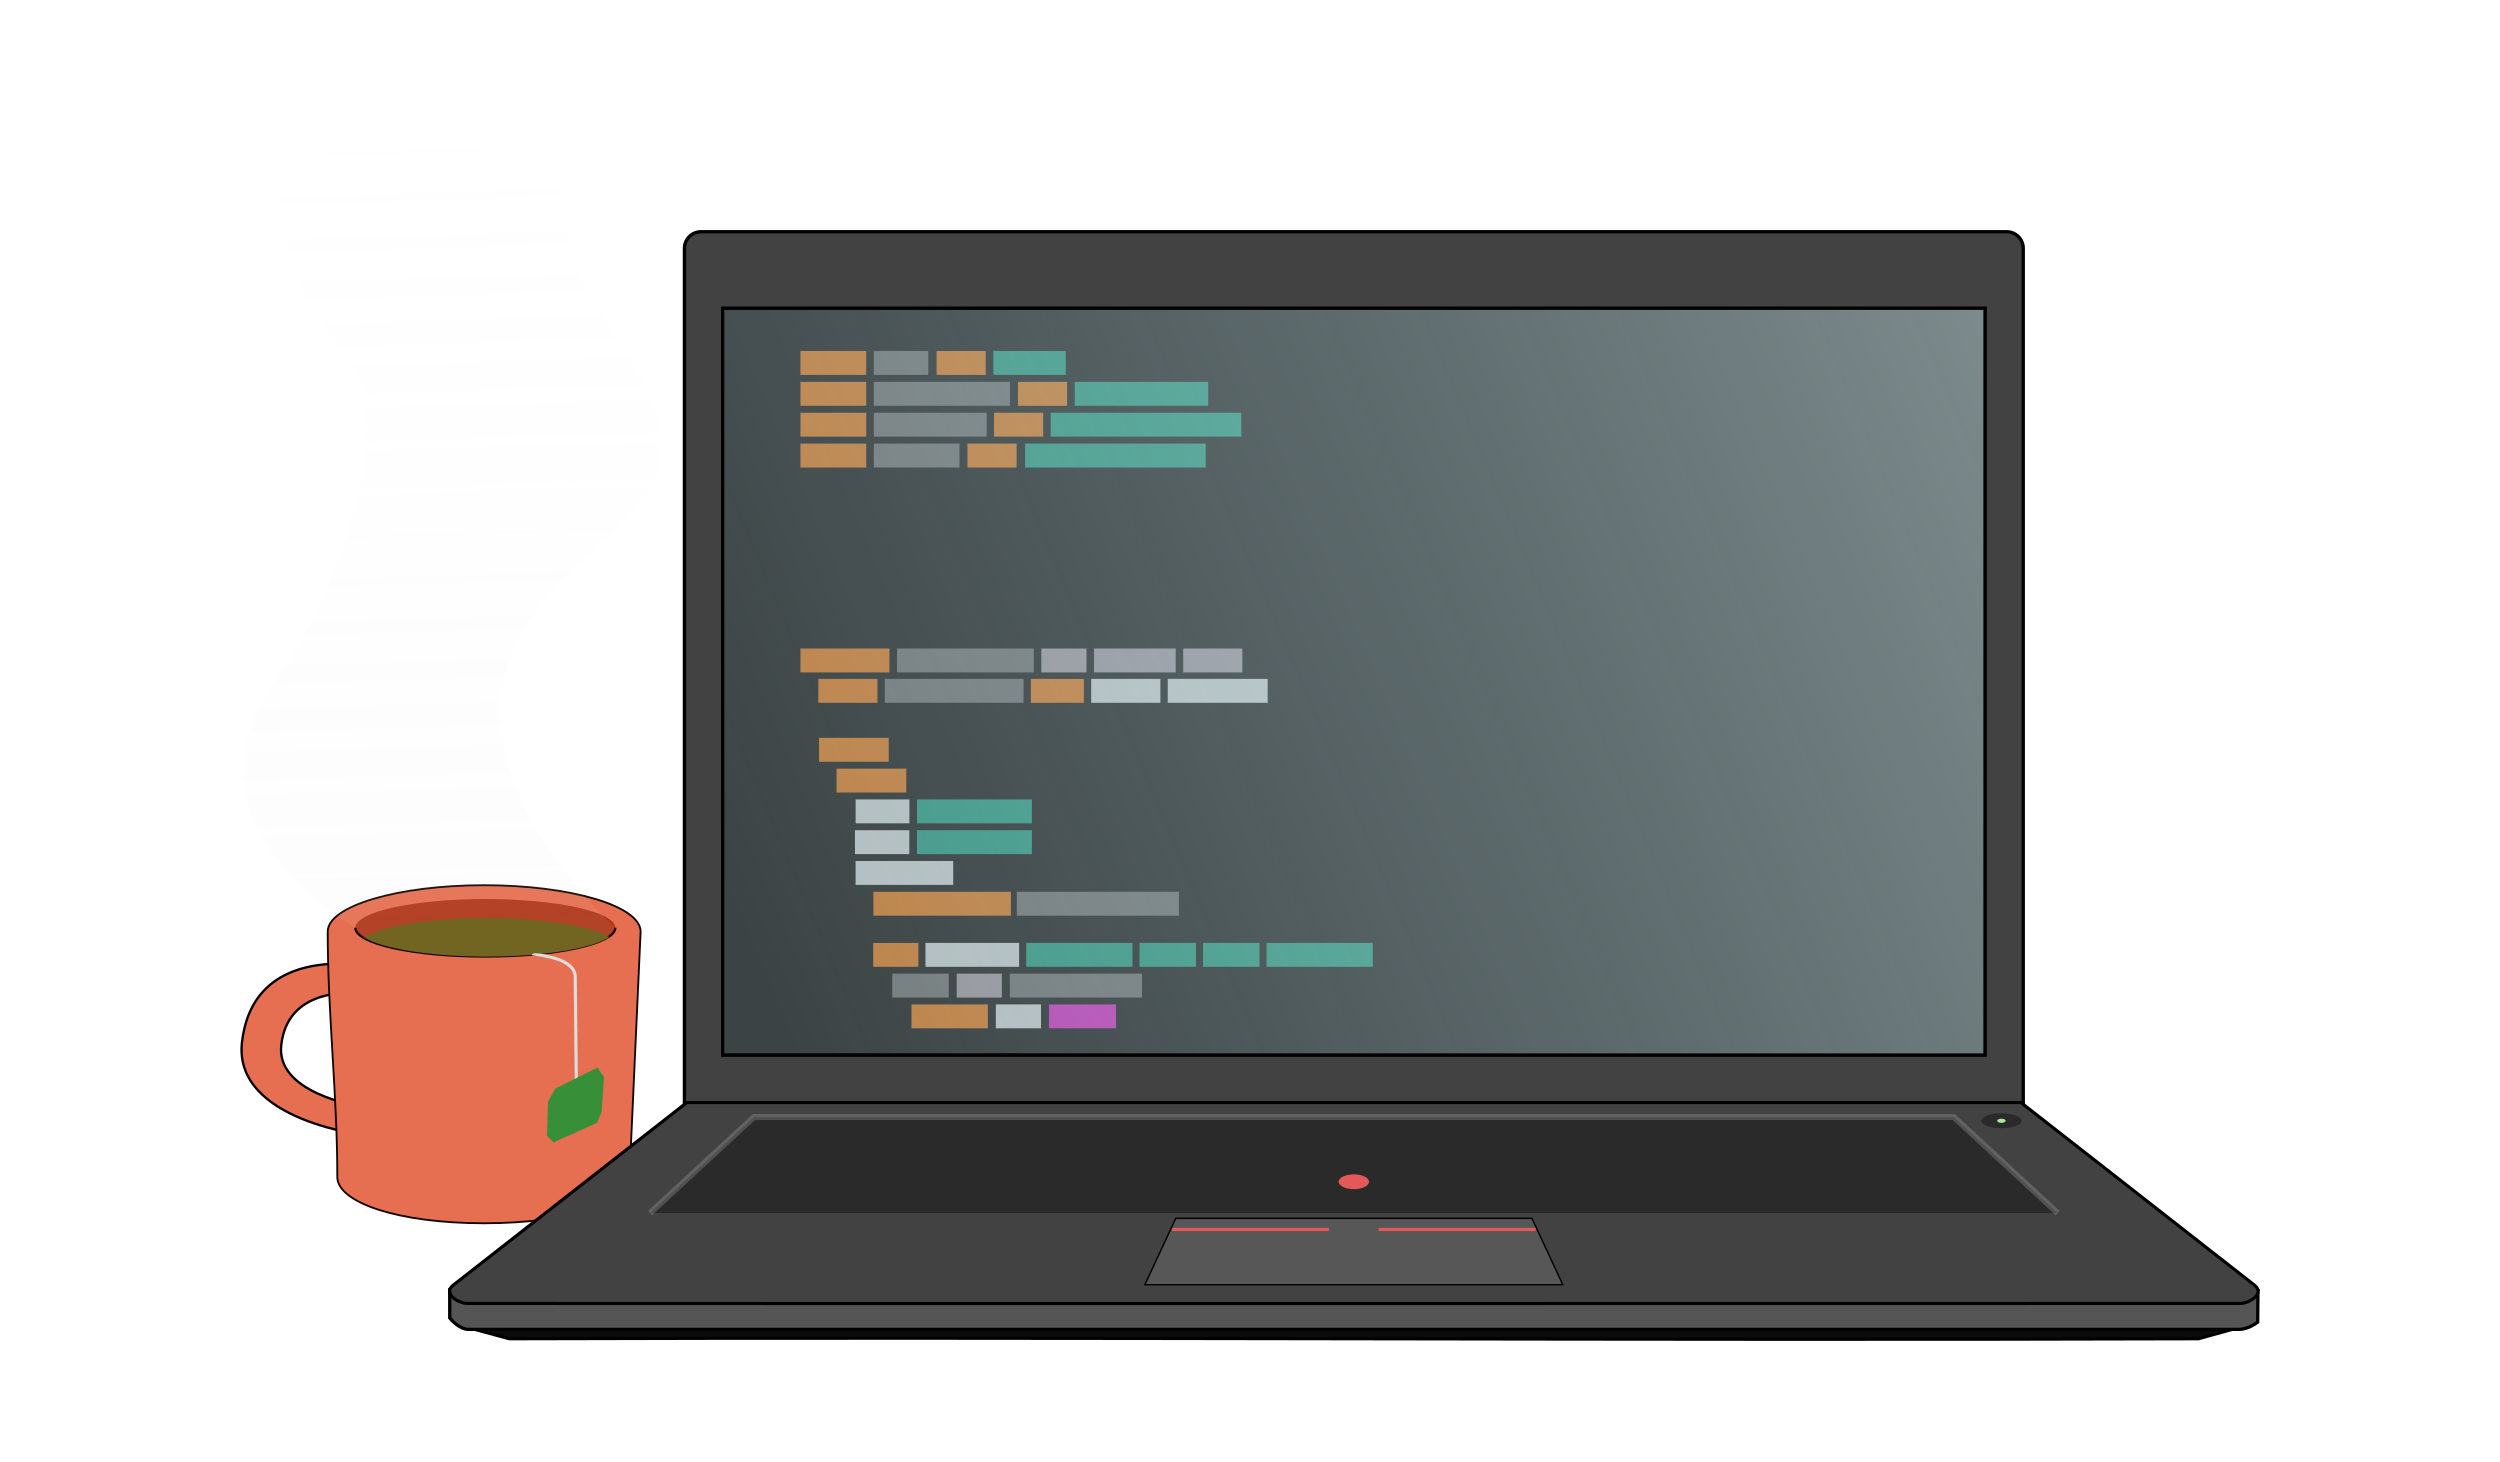
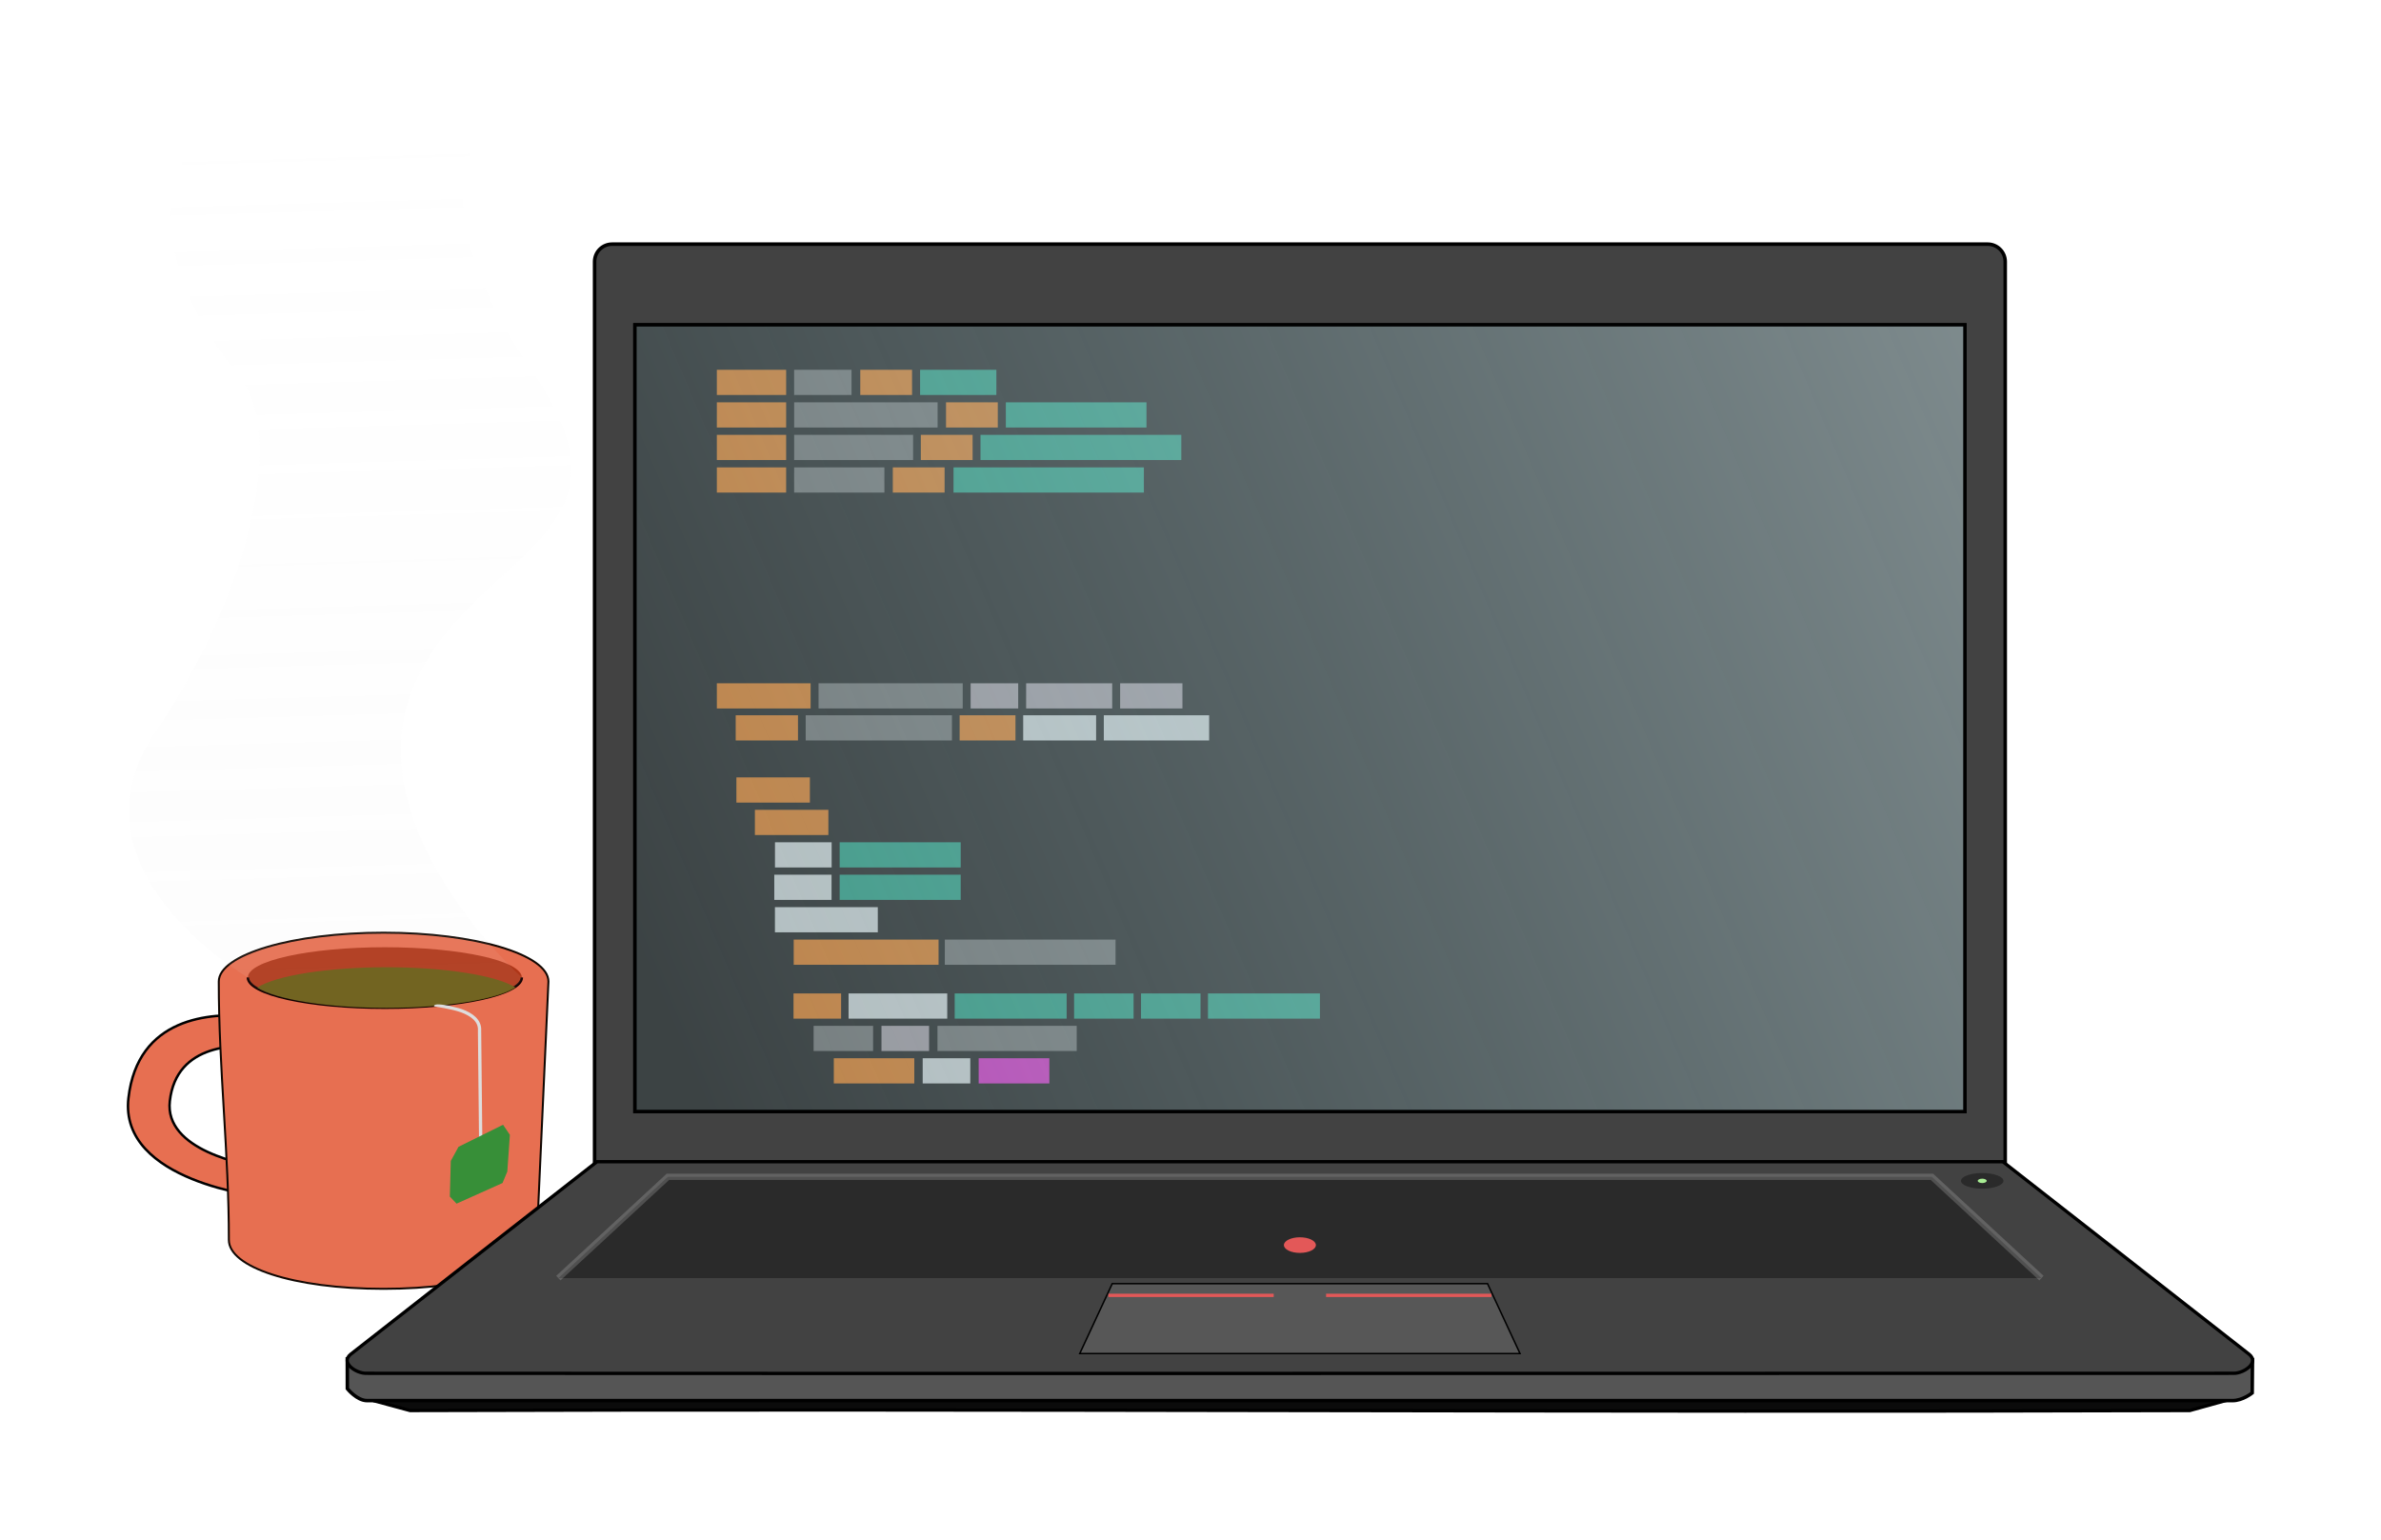
- <svg xmlns="http://www.w3.org/2000/svg" xmlns:xlink="http://www.w3.org/1999/xlink" width="798.705" height="466.787" viewBox="0 0 211.324 123.504">
-   <defs>
-     <linearGradient id="a">
-       <stop offset="0" stop-color="#ade2ec" stop-opacity=".133" />
-       <stop offset=".925" stop-color="#f5f5f5" stop-opacity=".841" />
-       <stop offset="1" stop-color="#fff" stop-opacity="0" />
+ <svg xmlns="http://www.w3.org/2000/svg" xmlns:xlink="http://www.w3.org/1999/xlink" width="7.52in" height="4.862in" viewBox="0 0 191.004 123.504" version="1.1" id="svg9706">
+   <defs id="defs9700">
+     <linearGradient id="linearGradient11663">
+       <stop style="stop-color:#ade2ec;stop-opacity:0.133" offset="0" id="stop11659" />
+       <stop id="stop11667" offset="0.925" style="stop-color:#f5f5f5;stop-opacity:0.841" />
+       <stop style="stop-color:#ffffff;stop-opacity:0;" offset="1" id="stop11661" />
    </linearGradient>
-     <linearGradient xlink:href="#a" id="d" x1="45.353" y1="76.584" x2="274.087" y2="-20.431" gradientUnits="userSpaceOnUse" />
-     <linearGradient gradientTransform="translate(-24.816 -133.558)" xlink:href="#b" id="c" x1="43.682" y1="301.628" x2="38.797" y2="135.473" gradientUnits="userSpaceOnUse" />
-     <linearGradient id="b">
-       <stop offset="0" stop-color="#e3e3e3" stop-opacity=".181" />
-       <stop offset="1" stop-color="#e3e3e3" stop-opacity="0" />
+     <linearGradient xlink:href="#linearGradient11663" id="linearGradient11665-2" x1="45.353" y1="76.584" x2="274.087" y2="-20.431" gradientUnits="userSpaceOnUse" gradientTransform="translate(3.7507182e-6)" />
+     <linearGradient gradientTransform="translate(-24.81608,-133.5582)" xlink:href="#linearGradient5832" id="linearGradient5834" x1="43.682" y1="301.628" x2="38.797" y2="135.473" gradientUnits="userSpaceOnUse" />
+     <linearGradient id="linearGradient5832">
+       <stop style="stop-color:#e3e3e3;stop-opacity:0.181" offset="0" id="stop5828" />
+       <stop style="stop-color:#e3e3e3;stop-opacity:0;" offset="1" id="stop5830" />
    </linearGradient>
  </defs>
-   <path d="M30.363 81.537c-3.375-.33-9.169.076-9.908 6.565-.765 6.72 10.724 7.91 10.724 7.91l.27-2.288c-1.73-.253-8.121-1.455-7.674-5.386.533-4.678 5.436-4.624 7.855-4.304.372.05.677.103.906.149l.245-2.235s-.704-.192-1.778-.336a19.736 19.736 0 00-.64-.075z" fill="#e76f51" stroke="#000" stroke-width=".198" />
-   <path d="M40.926 74.827c-7.303 0-13.224 1.756-13.224 3.923v.009c-.005 6.906.818 13.814.809 20.72 0 2.166 5.112 3.923 12.415 3.923 7.304 0 12.187-1.759 12.285-3.923l.94-20.729c0-2.167-5.921-3.923-13.225-3.923z" fill="#e76f51" stroke="#100701" stroke-width=".158" stroke-opacity=".995" />
-   <path d="M52.013 78.423a10.987 2.426 0 01-10.987 2.426 10.987 2.426 0 01-10.986-2.426 10.987 2.426 0 0110.986-2.427 10.987 2.426 0 0110.987 2.427z" fill="#af3618" />
-   <path d="M52.013 78.423c0 1.34-4.919 2.426-10.987 2.426-6.067 0-10.986-1.087-10.986-2.426" fill="none" stroke="#120000" stroke-width=".2" />
-   <path d="M41.153 77.6a10.987 2.426 0 00-10.369 1.632 10.987 2.426 0 0010.37 1.632 10.987 2.426 0 0010.368-1.632A10.987 2.426 0 0041.153 77.6z" fill="#695a11" />
-   <path style="line-height:normal;font-variant-ligatures:normal;font-variant-position:normal;font-variant-caps:normal;font-variant-numeric:normal;font-variant-alternates:normal;font-feature-settings:normal;text-indent:0;text-align:start;text-decoration-line:none;text-decoration-style:solid;text-decoration-color:#000;text-transform:none;text-orientation:mixed;white-space:normal;shape-padding:0;isolation:auto;mix-blend-mode:normal;solid-color:#000;solid-opacity:1" d="M44.974 80.742s1.416.203 2.16.476c.374.136.738.325.991.568.254.244.399.53.367.91v.006l.106 10.157.324.886.248-.091-.309-.844-.103-10.104-.002.012c.038-.462-.153-.84-.447-1.123-.295-.283-.69-.48-1.082-.625-.377-.138-.766-.187-1.049-.28-1.203-.22-1.206-.046-1.204.052z" color="#000" font-weight="400" font-family="sans-serif" overflow="visible" fill="#ddd" />
-   <path d="M46.318 93.138l.62-1.13 3.571-1.77.548.81-.205 2.945-.386.922-3.686 1.654-.54-.567z" fill="#378f38" />
-   <path d="M22.923 46.518c4.234-11.113 19.05-12.12 9.922-25.4-10.081-14.667-3.953-19.77-3.953-19.77L6.374 1.143C.685 7.756 5.05 16.222 9.019 20.985c3.97 4.763.926 17.595-6.614 28.708-7.54 11.112 7.408 19.711 7.408 19.711 0 1.34 4.92 2.426 10.987 2.426 6.068 0 10.987-1.086 10.987-2.426 0 0-13.097-11.774-8.864-22.886z" fill="url(#c)" transform="translate(20.226 9.018)" />
-   <g transform="translate(27.962 -131.265)" stroke="#000">
-     <rect width="113.171" height="80.029" x="29.892" y="150.852" ry="1.407" fill="#424242" stroke-width=".283" />
-     <path d="M12.148 243.635l2.94.796c47.611-.159 95.172.158 142.782 0l2.935-.816" fill="#0b0b0b" stroke-width=".265" />
-     <path d="M10.052 240.291l152.85.06-.023 2.667s-.752.618-1.576.618H11.64c-.824 0-1.584-.96-1.584-.96z" fill="#555" stroke-width=".28" />
-     <path d="M30.083 224.467S15.549 235.82 10.318 239.92c-.835.687.443 1.524 1.223 1.524 54.006.033 104.112-.006 149.873 0 .779 0 2.057-.837 1.222-1.524-5.23-4.1-19.764-15.453-19.764-15.453z" fill="#424242" stroke-width=".265" />
+   <g id="layer30" transform="translate(10.06641,9.018392)">
+     <path style="fill:#e76f51;fill-opacity:1;stroke:#000000;stroke-width:0.198px;stroke-linecap:butt;stroke-linejoin:miter;stroke-opacity:1" d="m 10.136,72.519 c -3.375,-0.331 -9.168,0.076 -9.907,6.565 -0.765,6.719 10.724,7.91 10.724,7.91 l 0.269,-2.288 C 9.492,84.453 3.101,83.25 3.549,79.32 c 0.533,-4.678 5.436,-4.624 7.854,-4.304 0.373,0.05 0.677,0.104 0.907,0.149 l 0.245,-2.235 c 0,0 -0.704,-0.192 -1.778,-0.336 -0.201,-0.027 -0.416,-0.052 -0.641,-0.075 z" id="path5674-3" />
+     <path style="opacity:1;fill:#e76f51;fill-opacity:1;stroke:#100701;stroke-width:0.158;stroke-miterlimit:4;stroke-dasharray:none;stroke-opacity:0.995" d="m 20.7,65.808 c -7.304,1e-5 -13.224,1.756 -13.224,3.923 2.522e-4,0.003 5.028e-4,0.006 7.938e-4,0.009 -0.006,6.907 0.818,13.814 0.808,20.72 8.8e-5,2.167 5.112,3.923 12.415,3.923 7.304,1.8e-5 12.187,-1.759 12.285,-3.923 l 0.94,-20.729 c -9e-5,-2.167 -5.921,-3.923 -13.224,-3.923 z" id="path5580-9" />
+     <path style="opacity:1;fill:#af3618;fill-opacity:1;stroke:none;stroke-width:0.083;stroke-miterlimit:4;stroke-dasharray:none;stroke-opacity:1" d="m 31.787,69.404 a 10.987,2.426 0 0 1 -10.987,2.426 10.987,2.426 0 0 1 -10.987,-2.426 10.987,2.426 0 0 1 10.987,-2.426 10.987,2.426 0 0 1 10.987,2.426 z" id="path5578-0" />
+     <path style="opacity:1;fill:none;fill-opacity:1;stroke:#120000;stroke-width:0.2;stroke-miterlimit:4;stroke-dasharray:none;stroke-opacity:1" d="m 31.787,69.404 c -5e-6,1.34 -4.919,2.426 -10.987,2.426 -6.068,0 -10.987,-1.086 -10.987,-2.426" id="path5578-1-8" />
+     <path style="opacity:1;fill:#695a11;fill-opacity:1;stroke:none;stroke-width:0.083;stroke-miterlimit:4;stroke-dasharray:none;stroke-opacity:1" d="M 20.927,68.581 A 10.987,2.426 0 0 0 10.558,70.213 10.987,2.426 0 0 0 20.927,71.846 10.987,2.426 0 0 0 31.296,70.214 10.987,2.426 0 0 0 20.927,68.581 Z" id="path5578-19-8" />
+     <path style="color:#000000;font-style:normal;font-variant:normal;font-weight:normal;font-stretch:normal;font-size:medium;line-height:normal;font-family:sans-serif;font-variant-ligatures:normal;font-variant-position:normal;font-variant-caps:normal;font-variant-numeric:normal;font-variant-alternates:normal;font-feature-settings:normal;text-indent:0;text-align:start;text-decoration:none;text-decoration-line:none;text-decoration-style:solid;text-decoration-color:#000000;letter-spacing:normal;word-spacing:normal;text-transform:none;writing-mode:lr-tb;direction:ltr;text-orientation:mixed;dominant-baseline:auto;baseline-shift:baseline;text-anchor:start;white-space:normal;shape-padding:0;clip-rule:nonzero;display:inline;overflow:visible;visibility:visible;opacity:1;isolation:auto;mix-blend-mode:normal;color-interpolation:sRGB;color-interpolation-filters:linearRGB;solid-color:#000000;solid-opacity:1;vector-effect:none;fill:#dddddd;fill-opacity:1;fill-rule:nonzero;stroke:none;stroke-width:0.265px;stroke-linecap:butt;stroke-linejoin:miter;stroke-miterlimit:4;stroke-dasharray:none;stroke-dashoffset:0;stroke-opacity:1;color-rendering:auto;image-rendering:auto;shape-rendering:auto;text-rendering:auto;enable-background:accumulate" d="m 24.748,71.724 c 0,0 1.415,0.203 2.161,0.476 0.373,0.137 0.737,0.325 0.99,0.568 0.253,0.243 0.399,0.53 0.367,0.91 v 0.006 l 0.105,10.156 0.324,0.887 0.248,-0.092 -0.309,-0.844 -0.104,-10.104 -0.002,0.012 c 0.038,-0.462 -0.153,-0.84 -0.447,-1.123 -0.295,-0.283 -0.689,-0.481 -1.082,-0.625 -0.376,-0.138 -0.766,-0.187 -1.048,-0.281 -1.203,-0.22 -1.206,-0.045 -1.204,0.052 z" id="path6785" />
+     <path style="fill:#378f38;fill-opacity:1;stroke:none;stroke-width:0.358px;stroke-linecap:butt;stroke-linejoin:miter;stroke-opacity:1" d="m 26.091,84.119 0.62,-1.13 3.572,-1.77 0.548,0.81 -0.206,2.944 -0.385,0.922 -3.687,1.654 -0.539,-0.567 z" id="path6791" />
+     <path style="fill:url(#linearGradient5834);fill-opacity:1;stroke:none;stroke-width:0.265px;stroke-linecap:butt;stroke-linejoin:miter;stroke-opacity:1" d="m 22.923,46.518 c 4.233,-11.113 19.05,-12.12 9.922,-25.4 C 22.764,6.451 28.892,1.349 28.892,1.349 L 6.374,1.142 C 0.685,7.756 5.051,16.223 9.019,20.985 c 3.969,4.763 0.926,17.595 -6.615,28.707 -7.541,11.113 7.408,19.711 7.408,19.711 5e-6,1.34 4.919,2.426 10.987,2.426 6.068,0 10.987,-1.086 10.987,-2.426 0,0 -13.097,-11.774 -8.864,-22.886 z" id="path5793" />
  </g>
-   <g transform="translate(20.226 9.018)">
-     <path d="M43.507 85.398l-8.788 8.126H153.705l-8.787-8.126H88.127z" fill="#2a2a2a" />
-     <path d="M153.706 93.524l-8.788-8.126H43.507l-8.788 8.126" fill="none" stroke="#cbcbcb" stroke-width=".5" stroke-opacity=".239" />
-     <ellipse cx="94.212" cy="90.875" rx="1.284" ry=".627" fill="#e35858" />
-     <ellipse cx="148.953" cy="85.721" rx="1.702" ry=".627" fill="#2a2a2a" />
-     <ellipse cx="148.953" cy="85.721" rx=".357" ry=".176" fill="#a8ed94" />
+   <g id="layer23" transform="translate(17.80169,-131.2652)" style="display:inline">
+     <rect style="opacity:1;vector-effect:none;fill:#424242;fill-opacity:1;stroke:#000000;stroke-width:0.283;stroke-linecap:butt;stroke-linejoin:miter;stroke-miterlimit:4;stroke-dasharray:none;stroke-dashoffset:0;stroke-opacity:1" id="rect10323" width="113.171" height="80.029" x="29.892" y="150.852" ry="1.407" />
+     <path style="fill:#0b0b0b;fill-opacity:1;stroke:#000000;stroke-width:0.265px;stroke-linecap:butt;stroke-linejoin:miter;stroke-opacity:1" d="m 12.148,243.635 2.941,0.796 c 47.61,-0.158 95.171,0.158 142.781,0 l 2.935,-0.815" id="path10392-5-6" />
+     <path style="opacity:1;vector-effect:none;fill:#555555;fill-opacity:1;stroke:#000000;stroke-width:0.28;stroke-linecap:butt;stroke-linejoin:miter;stroke-miterlimit:4;stroke-dasharray:none;stroke-dashoffset:0;stroke-opacity:1" d="m 10.052,240.291 152.849,0.059 -0.022,2.667 c 0,0 -0.751,0.619 -1.575,0.619 H 11.64 c -0.824,0 -1.584,-0.96 -1.584,-0.96 z" id="rect10325-6-4-5" />
+     <path style="opacity:1;vector-effect:none;fill:#424242;fill-opacity:1;stroke:#000000;stroke-width:0.265;stroke-linecap:butt;stroke-linejoin:miter;stroke-miterlimit:4;stroke-dasharray:none;stroke-dashoffset:0;stroke-opacity:1" d="m 30.083,224.467 c 0,0 -14.534,11.353 -19.765,15.453 -0.834,0.687 0.443,1.524 1.223,1.524 54.006,0.034 104.112,-0.006 149.873,0 0.779,-8e-5 2.057,-0.837 1.223,-1.524 -5.231,-4.1 -19.765,-15.453 -19.765,-15.453 z" id="rect10325-7-6" />
  </g>
-   <g>
-     <path d="M99.386 102.985l-2.61 5.61H132.102l-2.61-5.61h-16.859z" fill="#575757" stroke="#000" stroke-width=".12" />
-     <g fill="#e35858" stroke="#e35858" stroke-width=".265">
-       <path d="M99.076 103.927h13.263M116.538 103.927h13.264" />
+   <g id="layer25" transform="translate(10.06641,9.018392)">
+     <path style="fill:#2a2a2a;fill-opacity:1;stroke:none;stroke-width:0.265px;stroke-linecap:butt;stroke-linejoin:miter;stroke-opacity:1" d="m 43.507,85.398 -8.788,8.126 h 53.692 11.604 53.691 L 144.918,85.398 H 100.298 88.127 Z" id="path11594" />
+     <path style="fill:none;fill-opacity:1;stroke:#cbcbcb;stroke-width:0.5;stroke-linecap:butt;stroke-linejoin:miter;stroke-miterlimit:4;stroke-dasharray:none;stroke-opacity:0.239" d="m 153.706,93.524 -8.788,-8.126 c -35.872,0 -65.095,0 -101.411,0 l -8.788,8.126" id="path11594-4" />
+     <ellipse style="opacity:1;vector-effect:none;fill:#e35858;fill-opacity:1;stroke:none;stroke-width:0.242;stroke-linecap:butt;stroke-linejoin:miter;stroke-miterlimit:4;stroke-dasharray:none;stroke-dashoffset:0;stroke-opacity:0.239" id="path11833" cx="94.212" cy="90.875" rx="1.284" ry="0.627" />
+     <ellipse style="opacity:1;vector-effect:none;fill:#2a2a2a;fill-opacity:1;stroke:none;stroke-width:0.279;stroke-linecap:butt;stroke-linejoin:miter;stroke-miterlimit:4;stroke-dasharray:none;stroke-dashoffset:0;stroke-opacity:0.239" id="path11833-9" cx="148.953" cy="85.721" rx="1.702" ry="0.627" />
+     <ellipse style="opacity:1;vector-effect:none;fill:#a8ed94;fill-opacity:1;stroke:none;stroke-width:0.068;stroke-linecap:butt;stroke-linejoin:miter;stroke-miterlimit:4;stroke-dasharray:none;stroke-dashoffset:0;stroke-opacity:0.239" id="path11833-9-2" cx="148.953" cy="85.721" rx="0.357" ry="0.176" />
+   </g>
+   <g id="layer26" style="display:inline" transform="translate(10.06641,9.018392)">
+     <path style="fill:#575757;fill-opacity:1;stroke:#000000;stroke-width:0.12px;stroke-linecap:butt;stroke-linejoin:miter;stroke-opacity:1" d="m 79.159,93.967 -2.609,5.61 h 15.939 3.445 15.939 l -2.609,-5.61 H 96.019 92.406 Z" id="path11594-5" />
+     <g id="g11916" transform="translate(-0.02846539)">
+       <path id="path11874" d="m 78.878,94.908 h 13.263" style="fill:#e35858;fill-opacity:1;stroke:#e35858;stroke-width:0.265px;stroke-linecap:butt;stroke-linejoin:miter;stroke-opacity:1" />
+       <path id="path11874-6" d="M 96.34,94.908 H 109.604" style="display:inline;fill:#e35858;fill-opacity:1;stroke:#e35858;stroke-width:0.265px;stroke-linecap:butt;stroke-linejoin:miter;stroke-opacity:1" />
    </g>
  </g>
-   <g>
-     <path fill="#2b2b2b" stroke="#000" stroke-width=".267" d="M61.085 26.06h106.706V89.18H61.085z" />
-     <path fill="#c17531" d="M67.662 29.668h5.558v2.021h-5.558zM79.168 29.668h4.154v2.021h-4.154z" />
-     <path fill="#6e6e6e" d="M73.862 29.668h4.604v2.021h-4.604z" />
-     <path fill="#348f7a" d="M83.968 29.668h6.12v2.021h-6.12z" />
-     <path fill="#c17531" d="M67.662 32.278h5.558V34.3h-5.558zM86.048 32.278h4.154V34.3h-4.154z" />
-     <path fill="#6e6e6e" d="M73.862 32.278h11.51V34.3h-11.51z" />
-     <path fill="#348f7a" d="M90.846 32.278h11.284V34.3H90.846z" />
-     <path fill="#c17531" d="M67.662 34.888h5.558v2.021h-5.558zM84.027 34.888h4.154v2.021h-4.154z" />
-     <path fill="#6e6e6e" d="M73.862 34.888h9.544v2.021h-9.544z" />
-     <path fill="#348f7a" d="M88.813 34.888h16.112v2.021H88.813z" />
-     <path fill="#c17531" d="M67.662 37.498h5.558v2.021h-5.558zM81.778 37.498h4.154v2.021h-4.154z" />
-     <path fill="#6e6e6e" d="M73.862 37.498h7.242v2.021h-7.242z" />
-     <path fill="#348f7a" d="M86.65 37.498h15.27v2.021H86.65z" />
-     <path fill="#c17531" d="M67.662 54.82h7.523v2.02h-7.523z" />
-     <path fill="#6e6e6e" d="M75.821 54.82h11.565v2.02H75.821z" />
-     <path fill="#948d93" d="M88.022 54.82h3.818v2.02h-3.818zM92.475 54.82h6.905v2.02h-6.905zM100.017 54.82h4.997v2.02h-4.997z" />
-     <path fill="#c17531" d="M69.231 62.37h5.895v2.021h-5.895zM70.714 64.972h5.895v2.021h-5.895z" />
-     <path fill="#b5b9ba" d="M72.325 67.575h4.547v2.021h-4.547z" />
-     <path fill="#348f7a" d="M77.514 67.575h9.712v2.021h-9.712z" />
-     <path fill="#b5b9ba" d="M72.27 70.177h4.594v2.021H72.27z" />
-     <path fill="#348f7a" d="M77.514 70.177h9.712v2.021h-9.712z" />
-     <path fill="#b5b9ba" d="M72.322 72.78h8.253v2.02h-8.253z" />
-     <path fill="#6e6e6e" d="M85.953 75.382h13.698v2.021H85.953z" />
-     <path fill="#c17531" d="M73.828 75.382H85.45v2.021H73.83zM73.813 79.703h3.818v2.021h-3.818z" />
-     <path fill="#b5b9ba" d="M78.23 79.703h7.915v2.021H78.23z" />
-     <path fill="#348f7a" d="M86.743 79.703h8.982v2.021h-8.982zM96.323 79.703h4.772v2.021h-4.772zM101.693 79.703h4.772v2.021h-4.772zM107.063 79.703h8.982v2.021h-8.982z" />
-     <path fill="#6e6e6e" d="M75.425 82.302h4.772v2.021h-4.772z" />
-     <path fill="#948d93" d="M80.87 82.302h3.818v2.021H80.87z" />
-     <path fill="#6e6e6e" d="M85.361 82.302h11.172v2.021H85.361z" />
-     <path fill="#c17531" d="M77.046 84.902h6.456v2.021h-6.456z" />
-     <path fill="#b5b9ba" d="M84.176 84.902h3.818v2.021h-3.818z" />
-     <path fill="#b83aae" d="M88.667 84.902h5.67v2.021h-5.67z" />
-     <path fill="#c17531" d="M69.175 57.386h4.997v2.021h-4.997z" />
-     <path fill="#6e6e6e" d="M74.79 57.386h11.732v2.021H74.79z" />
-     <path fill="#c17531" d="M87.14 57.386h4.48v2.021h-4.48z" />
-     <path fill="#b5b9ba" d="M92.238 57.386h5.851v2.021h-5.85zM98.707 57.386h8.45v2.021h-8.45z" />
+   <g id="layer28" transform="translate(10.06641,9.018392)">
+     <rect style="display:inline;opacity:1;vector-effect:none;fill:#2b2b2b;fill-opacity:1;stroke:#000000;stroke-width:0.267;stroke-linecap:butt;stroke-linejoin:miter;stroke-miterlimit:4;stroke-dasharray:none;stroke-dashoffset:0;stroke-opacity:1" id="rect10370-0" width="106.706" height="63.122" x="40.859" y="17.041" />
+     <rect style="opacity:1;vector-effect:none;fill:#c17531;fill-opacity:1;stroke:none;stroke-width:0.594;stroke-linecap:butt;stroke-linejoin:miter;stroke-miterlimit:4;stroke-dasharray:none;stroke-dashoffset:0;stroke-opacity:1" id="rect12015" width="5.558" height="2.021" x="47.436" y="20.65" />
+     <rect style="opacity:1;vector-effect:none;fill:#c17531;fill-opacity:1;stroke:none;stroke-width:0.514;stroke-linecap:butt;stroke-linejoin:miter;stroke-miterlimit:4;stroke-dasharray:none;stroke-dashoffset:0;stroke-opacity:1" id="rect12015-6" width="4.154" height="2.021" x="58.942" y="20.65" />
+     <rect style="opacity:1;vector-effect:none;fill:#6e6e6e;fill-opacity:1;stroke:none;stroke-width:0.541;stroke-linecap:butt;stroke-linejoin:miter;stroke-miterlimit:4;stroke-dasharray:none;stroke-dashoffset:0;stroke-opacity:1" id="rect12015-6-5" width="4.604" height="2.021" x="53.636" y="20.65" />
+     <rect style="opacity:1;vector-effect:none;fill:#348f7a;fill-opacity:1;stroke:none;stroke-width:0.623;stroke-linecap:butt;stroke-linejoin:miter;stroke-miterlimit:4;stroke-dasharray:none;stroke-dashoffset:0;stroke-opacity:1" id="rect12015-6-5-7" width="6.119" height="2.021" x="63.742" y="20.65" />
+     <rect style="opacity:1;vector-effect:none;fill:#c17531;fill-opacity:1;stroke:none;stroke-width:0.594;stroke-linecap:butt;stroke-linejoin:miter;stroke-miterlimit:4;stroke-dasharray:none;stroke-dashoffset:0;stroke-opacity:1" id="rect12015-8" width="5.558" height="2.021" x="47.436" y="23.26" />
+     <rect style="opacity:1;vector-effect:none;fill:#c17531;fill-opacity:1;stroke:none;stroke-width:0.514;stroke-linecap:butt;stroke-linejoin:miter;stroke-miterlimit:4;stroke-dasharray:none;stroke-dashoffset:0;stroke-opacity:1" id="rect12015-6-6" width="4.154" height="2.021" x="65.822" y="23.26" />
+     <rect style="opacity:1;vector-effect:none;fill:#6e6e6e;fill-opacity:1;stroke:none;stroke-width:0.855;stroke-linecap:butt;stroke-linejoin:miter;stroke-miterlimit:4;stroke-dasharray:none;stroke-dashoffset:0;stroke-opacity:1" id="rect12015-6-5-0" width="11.509" height="2.021" x="53.636" y="23.26" />
+     <rect style="opacity:1;vector-effect:none;fill:#348f7a;fill-opacity:1;stroke:none;stroke-width:0.847;stroke-linecap:butt;stroke-linejoin:miter;stroke-miterlimit:4;stroke-dasharray:none;stroke-dashoffset:0;stroke-opacity:1" id="rect12015-6-5-7-1" width="11.284" height="2.021" x="70.62" y="23.26" />
+     <rect style="opacity:1;vector-effect:none;fill:#c17531;fill-opacity:1;stroke:none;stroke-width:0.594;stroke-linecap:butt;stroke-linejoin:miter;stroke-miterlimit:4;stroke-dasharray:none;stroke-dashoffset:0;stroke-opacity:1" id="rect12015-9" width="5.558" height="2.021" x="47.436" y="25.87" />
+     <rect style="opacity:1;vector-effect:none;fill:#c17531;fill-opacity:1;stroke:none;stroke-width:0.514;stroke-linecap:butt;stroke-linejoin:miter;stroke-miterlimit:4;stroke-dasharray:none;stroke-dashoffset:0;stroke-opacity:1" id="rect12015-6-4" width="4.154" height="2.021" x="63.801" y="25.87" />
+     <rect style="opacity:1;vector-effect:none;fill:#6e6e6e;fill-opacity:1;stroke:none;stroke-width:0.779;stroke-linecap:butt;stroke-linejoin:miter;stroke-miterlimit:4;stroke-dasharray:none;stroke-dashoffset:0;stroke-opacity:1" id="rect12015-6-5-4" width="9.544" height="2.021" x="53.636" y="25.87" />
+     <rect style="opacity:1;vector-effect:none;fill:#348f7a;fill-opacity:1;stroke:none;stroke-width:1.012;stroke-linecap:butt;stroke-linejoin:miter;stroke-miterlimit:4;stroke-dasharray:none;stroke-dashoffset:0;stroke-opacity:1" id="rect12015-6-5-7-7" width="16.112" height="2.021" x="68.587" y="25.87" />
+     <rect style="opacity:1;vector-effect:none;fill:#c17531;fill-opacity:1;stroke:none;stroke-width:0.594;stroke-linecap:butt;stroke-linejoin:miter;stroke-miterlimit:4;stroke-dasharray:none;stroke-dashoffset:0;stroke-opacity:1" id="rect12015-2" width="5.558" height="2.021" x="47.436" y="28.48" />
+     <rect style="opacity:1;vector-effect:none;fill:#c17531;fill-opacity:1;stroke:none;stroke-width:0.514;stroke-linecap:butt;stroke-linejoin:miter;stroke-miterlimit:4;stroke-dasharray:none;stroke-dashoffset:0;stroke-opacity:1" id="rect12015-6-9" width="4.154" height="2.021" x="61.552" y="28.48" />
+     <rect style="opacity:1;vector-effect:none;fill:#6e6e6e;fill-opacity:1;stroke:none;stroke-width:0.678;stroke-linecap:butt;stroke-linejoin:miter;stroke-miterlimit:4;stroke-dasharray:none;stroke-dashoffset:0;stroke-opacity:1" id="rect12015-6-5-8" width="7.242" height="2.021" x="53.636" y="28.48" />
+     <rect style="opacity:1;vector-effect:none;fill:#348f7a;fill-opacity:1;stroke:none;stroke-width:0.985;stroke-linecap:butt;stroke-linejoin:miter;stroke-miterlimit:4;stroke-dasharray:none;stroke-dashoffset:0;stroke-opacity:1" id="rect12015-6-5-7-2" width="15.27" height="2.021" x="66.424" y="28.48" />
+     <rect style="opacity:1;vector-effect:none;fill:#c17531;fill-opacity:1;stroke:none;stroke-width:0.691;stroke-linecap:butt;stroke-linejoin:miter;stroke-miterlimit:4;stroke-dasharray:none;stroke-dashoffset:0;stroke-opacity:1" id="rect12015-7" width="7.523" height="2.021" x="47.436" y="45.801" />
+     <rect style="opacity:1;vector-effect:none;fill:#6e6e6e;fill-opacity:1;stroke:none;stroke-width:0.857;stroke-linecap:butt;stroke-linejoin:miter;stroke-miterlimit:4;stroke-dasharray:none;stroke-dashoffset:0;stroke-opacity:1" id="rect12015-7-2" width="11.565" height="2.021" x="55.595" y="45.801" />
+     <rect style="opacity:1;vector-effect:none;fill:#948d93;fill-opacity:1;stroke:none;stroke-width:0.492;stroke-linecap:butt;stroke-linejoin:miter;stroke-miterlimit:4;stroke-dasharray:none;stroke-dashoffset:0;stroke-opacity:1" id="rect12015-7-26" width="3.818" height="2.021" x="67.796" y="45.801" />
+     <rect style="opacity:1;vector-effect:none;fill:#948d93;fill-opacity:1;stroke:none;stroke-width:0.662;stroke-linecap:butt;stroke-linejoin:miter;stroke-miterlimit:4;stroke-dasharray:none;stroke-dashoffset:0;stroke-opacity:1" id="rect12015-7-26-1" width="6.905" height="2.021" x="72.249" y="45.801" />
+     <rect style="opacity:1;vector-effect:none;fill:#948d93;fill-opacity:1;stroke:none;stroke-width:0.563;stroke-linecap:butt;stroke-linejoin:miter;stroke-miterlimit:4;stroke-dasharray:none;stroke-dashoffset:0;stroke-opacity:1" id="rect12015-7-26-0" width="4.997" height="2.021" x="79.791" y="45.801" />
+     <rect style="opacity:1;vector-effect:none;fill:#c17531;fill-opacity:1;stroke:none;stroke-width:0.612;stroke-linecap:butt;stroke-linejoin:miter;stroke-miterlimit:4;stroke-dasharray:none;stroke-dashoffset:0;stroke-opacity:1" id="rect12015-7-26-0-6-9" width="5.895" height="2.021" x="49.005" y="53.352" />
+     <rect style="opacity:1;vector-effect:none;fill:#c17531;fill-opacity:1;stroke:none;stroke-width:0.612;stroke-linecap:butt;stroke-linejoin:miter;stroke-miterlimit:4;stroke-dasharray:none;stroke-dashoffset:0;stroke-opacity:1" id="rect12015-7-26-0-6-9-4" width="5.895" height="2.021" x="50.488" y="55.954" />
+     <rect style="opacity:1;vector-effect:none;fill:#b5b9ba;fill-opacity:1;stroke:none;stroke-width:0.537;stroke-linecap:butt;stroke-linejoin:miter;stroke-miterlimit:4;stroke-dasharray:none;stroke-dashoffset:0;stroke-opacity:1" id="rect12015-7-26-0-6-9-9" width="4.547" height="2.021" x="52.099" y="58.557" />
+     <rect style="opacity:1;vector-effect:none;fill:#348f7a;fill-opacity:1;stroke:none;stroke-width:0.785;stroke-linecap:butt;stroke-linejoin:miter;stroke-miterlimit:4;stroke-dasharray:none;stroke-dashoffset:0;stroke-opacity:1" id="rect12015-7-26-0-6-9-9-0" width="9.712" height="2.021" x="57.288" y="58.557" />
+     <rect style="opacity:1;vector-effect:none;fill:#b5b9ba;fill-opacity:1;stroke:none;stroke-width:0.54;stroke-linecap:butt;stroke-linejoin:miter;stroke-miterlimit:4;stroke-dasharray:none;stroke-dashoffset:0;stroke-opacity:1" id="rect12015-7-26-0-6-9-9-9" width="4.595" height="2.021" x="52.043" y="61.159" />
+     <rect style="opacity:1;vector-effect:none;fill:#348f7a;fill-opacity:1;stroke:none;stroke-width:0.785;stroke-linecap:butt;stroke-linejoin:miter;stroke-miterlimit:4;stroke-dasharray:none;stroke-dashoffset:0;stroke-opacity:1" id="rect12015-7-26-0-6-9-9-0-1" width="9.712" height="2.021" x="57.288" y="61.159" />
+     <rect style="opacity:1;vector-effect:none;fill:#b5b9ba;fill-opacity:1;stroke:none;stroke-width:0.724;stroke-linecap:butt;stroke-linejoin:miter;stroke-miterlimit:4;stroke-dasharray:none;stroke-dashoffset:0;stroke-opacity:1" id="rect12015-7-26-0-6-9-9-9-7" width="8.253" height="2.021" x="52.096" y="63.761" />
+     <rect style="opacity:1;vector-effect:none;fill:#6e6e6e;fill-opacity:1;stroke:none;stroke-width:0.933;stroke-linecap:butt;stroke-linejoin:miter;stroke-miterlimit:4;stroke-dasharray:none;stroke-dashoffset:0;stroke-opacity:1" id="rect12015-7-26-0-6-9-9-9-7-7-1" width="13.698" height="2.021" x="65.727" y="66.364" />
+     <rect style="opacity:1;vector-effect:none;fill:#c17531;fill-opacity:1;stroke:none;stroke-width:0.859;stroke-linecap:butt;stroke-linejoin:miter;stroke-miterlimit:4;stroke-dasharray:none;stroke-dashoffset:0;stroke-opacity:1" id="rect12015-7-26-0-6-9-9-9-7-7-15" width="11.621" height="2.021" x="53.602" y="66.364" />
+     <rect style="opacity:1;vector-effect:none;fill:#c17531;fill-opacity:1;stroke:none;stroke-width:0.492;stroke-linecap:butt;stroke-linejoin:miter;stroke-miterlimit:4;stroke-dasharray:none;stroke-dashoffset:0;stroke-opacity:1" id="rect12015-7-26-0-6-9-9-9-7-7" width="3.818" height="2.021" x="53.587" y="70.685" />
+     <rect style="opacity:1;vector-effect:none;fill:#b5b9ba;fill-opacity:1;stroke:none;stroke-width:0.709;stroke-linecap:butt;stroke-linejoin:miter;stroke-miterlimit:4;stroke-dasharray:none;stroke-dashoffset:0;stroke-opacity:1" id="rect12015-7-26-0-6-9-9-9-7-7-9" width="7.916" height="2.021" x="58.003" y="70.685" />
+     <rect style="opacity:1;vector-effect:none;fill:#348f7a;fill-opacity:1;stroke:none;stroke-width:0.755;stroke-linecap:butt;stroke-linejoin:miter;stroke-miterlimit:4;stroke-dasharray:none;stroke-dashoffset:0;stroke-opacity:1" id="rect12015-7-26-0-6-9-9-9-7-7-7" width="8.982" height="2.021" x="66.517" y="70.685" />
+     <rect style="opacity:1;vector-effect:none;fill:#348f7a;fill-opacity:1;stroke:none;stroke-width:0.551;stroke-linecap:butt;stroke-linejoin:miter;stroke-miterlimit:4;stroke-dasharray:none;stroke-dashoffset:0;stroke-opacity:1" id="rect12015-7-26-0-6-9-9-9-7-7-7-7" width="4.772" height="2.021" x="76.097" y="70.685" />
+     <rect style="opacity:1;vector-effect:none;fill:#348f7a;fill-opacity:1;stroke:none;stroke-width:0.551;stroke-linecap:butt;stroke-linejoin:miter;stroke-miterlimit:4;stroke-dasharray:none;stroke-dashoffset:0;stroke-opacity:1" id="rect12015-7-26-0-6-9-9-9-7-7-7-7-6" width="4.772" height="2.021" x="81.467" y="70.685" />
+     <rect style="opacity:1;vector-effect:none;fill:#348f7a;fill-opacity:1;stroke:none;stroke-width:0.755;stroke-linecap:butt;stroke-linejoin:miter;stroke-miterlimit:4;stroke-dasharray:none;stroke-dashoffset:0;stroke-opacity:1" id="rect12015-7-26-0-6-9-9-9-7-7-7-73" width="8.982" height="2.021" x="86.837" y="70.685" />
+     <rect style="opacity:1;vector-effect:none;fill:#6e6e6e;fill-opacity:1;stroke:none;stroke-width:0.551;stroke-linecap:butt;stroke-linejoin:miter;stroke-miterlimit:4;stroke-dasharray:none;stroke-dashoffset:0;stroke-opacity:1" id="rect12015-7-26-0-6-9-9-9-7-7-7-7-65" width="4.772" height="2.021" x="55.199" y="73.284" />
+     <rect style="opacity:1;vector-effect:none;fill:#948d93;fill-opacity:1;stroke:none;stroke-width:0.492;stroke-linecap:butt;stroke-linejoin:miter;stroke-miterlimit:4;stroke-dasharray:none;stroke-dashoffset:0;stroke-opacity:1" id="rect12015-7-26-0-6-9-9-9-7-7-3" width="3.818" height="2.021" x="60.644" y="73.284" />
+     <rect style="opacity:1;vector-effect:none;fill:#6e6e6e;fill-opacity:1;stroke:none;stroke-width:0.842;stroke-linecap:butt;stroke-linejoin:miter;stroke-miterlimit:4;stroke-dasharray:none;stroke-dashoffset:0;stroke-opacity:1" id="rect12015-7-26-0-6-9-9-9-7-7-9-9" width="11.172" height="2.021" x="65.135" y="73.284" />
+     <rect style="opacity:1;vector-effect:none;fill:#c17531;fill-opacity:1;stroke:none;stroke-width:0.64;stroke-linecap:butt;stroke-linejoin:miter;stroke-miterlimit:4;stroke-dasharray:none;stroke-dashoffset:0;stroke-opacity:1" id="rect12015-7-26-0-6-9-9-9-7-7-9-4" width="6.456" height="2.021" x="56.82" y="75.884" />
+     <rect style="opacity:1;vector-effect:none;fill:#b5b9ba;fill-opacity:1;stroke:none;stroke-width:0.492;stroke-linecap:butt;stroke-linejoin:miter;stroke-miterlimit:4;stroke-dasharray:none;stroke-dashoffset:0;stroke-opacity:1" id="rect12015-7-26-0-6-9-9-9-7-7-8" width="3.818" height="2.021" x="63.95" y="75.884" />
+     <rect style="opacity:1;vector-effect:none;fill:#b83aae;fill-opacity:1;stroke:none;stroke-width:0.6;stroke-linecap:butt;stroke-linejoin:miter;stroke-miterlimit:4;stroke-dasharray:none;stroke-dashoffset:0;stroke-opacity:1" id="rect12015-7-26-0-6-9-9-9-7-7-7-7-65-1" width="5.67" height="2.021" x="68.441" y="75.884" />
+     <rect style="opacity:1;vector-effect:none;fill:#c17531;fill-opacity:1;stroke:none;stroke-width:0.563;stroke-linecap:butt;stroke-linejoin:miter;stroke-miterlimit:4;stroke-dasharray:none;stroke-dashoffset:0;stroke-opacity:1" id="rect12015-7-26-0-6" width="4.997" height="2.021" x="48.949" y="48.368" />
+     <rect style="opacity:1;vector-effect:none;fill:#6e6e6e;fill-opacity:1;stroke:none;stroke-width:0.863;stroke-linecap:butt;stroke-linejoin:miter;stroke-miterlimit:4;stroke-dasharray:none;stroke-dashoffset:0;stroke-opacity:1" id="rect12015-7-26-0-6-1" width="11.733" height="2.021" x="54.563" y="48.368" />
+     <rect style="opacity:1;vector-effect:none;fill:#c17531;fill-opacity:1;stroke:none;stroke-width:0.533;stroke-linecap:butt;stroke-linejoin:miter;stroke-miterlimit:4;stroke-dasharray:none;stroke-dashoffset:0;stroke-opacity:1" id="rect12015-7-26-0-6-5" width="4.481" height="2.021" x="66.913" y="48.368" />
+     <rect style="opacity:1;vector-effect:none;fill:#b5b9ba;fill-opacity:1;stroke:none;stroke-width:0.61;stroke-linecap:butt;stroke-linejoin:miter;stroke-miterlimit:4;stroke-dasharray:none;stroke-dashoffset:0;stroke-opacity:1" id="rect12015-7-26-0-6-5-2" width="5.851" height="2.021" x="72.012" y="48.368" />
+     <rect style="opacity:1;vector-effect:none;fill:#b5b9ba;fill-opacity:1;stroke:none;stroke-width:0.733;stroke-linecap:butt;stroke-linejoin:miter;stroke-miterlimit:4;stroke-dasharray:none;stroke-dashoffset:0;stroke-opacity:1" id="rect12015-7-26-0-6-5-9" width="8.45" height="2.021" x="78.481" y="48.368" />
  </g>
-   <g>
-     <path fill="url(#d)" stroke="#000" stroke-width=".267" d="M40.859 17.041h106.706v63.122H40.859z" transform="translate(20.226 9.018)" />
+   <g id="layer27" style="display:inline" transform="translate(10.06641,9.018392)">
+     <rect style="display:inline;opacity:1;vector-effect:none;fill:url(#linearGradient11665-2);fill-opacity:1;stroke:#000000;stroke-width:0.267;stroke-linecap:butt;stroke-linejoin:miter;stroke-miterlimit:4;stroke-dasharray:none;stroke-dashoffset:0;stroke-opacity:1" id="rect10370-0-4" width="106.706" height="63.122" x="40.859" y="17.041" />
  </g>
</svg>
